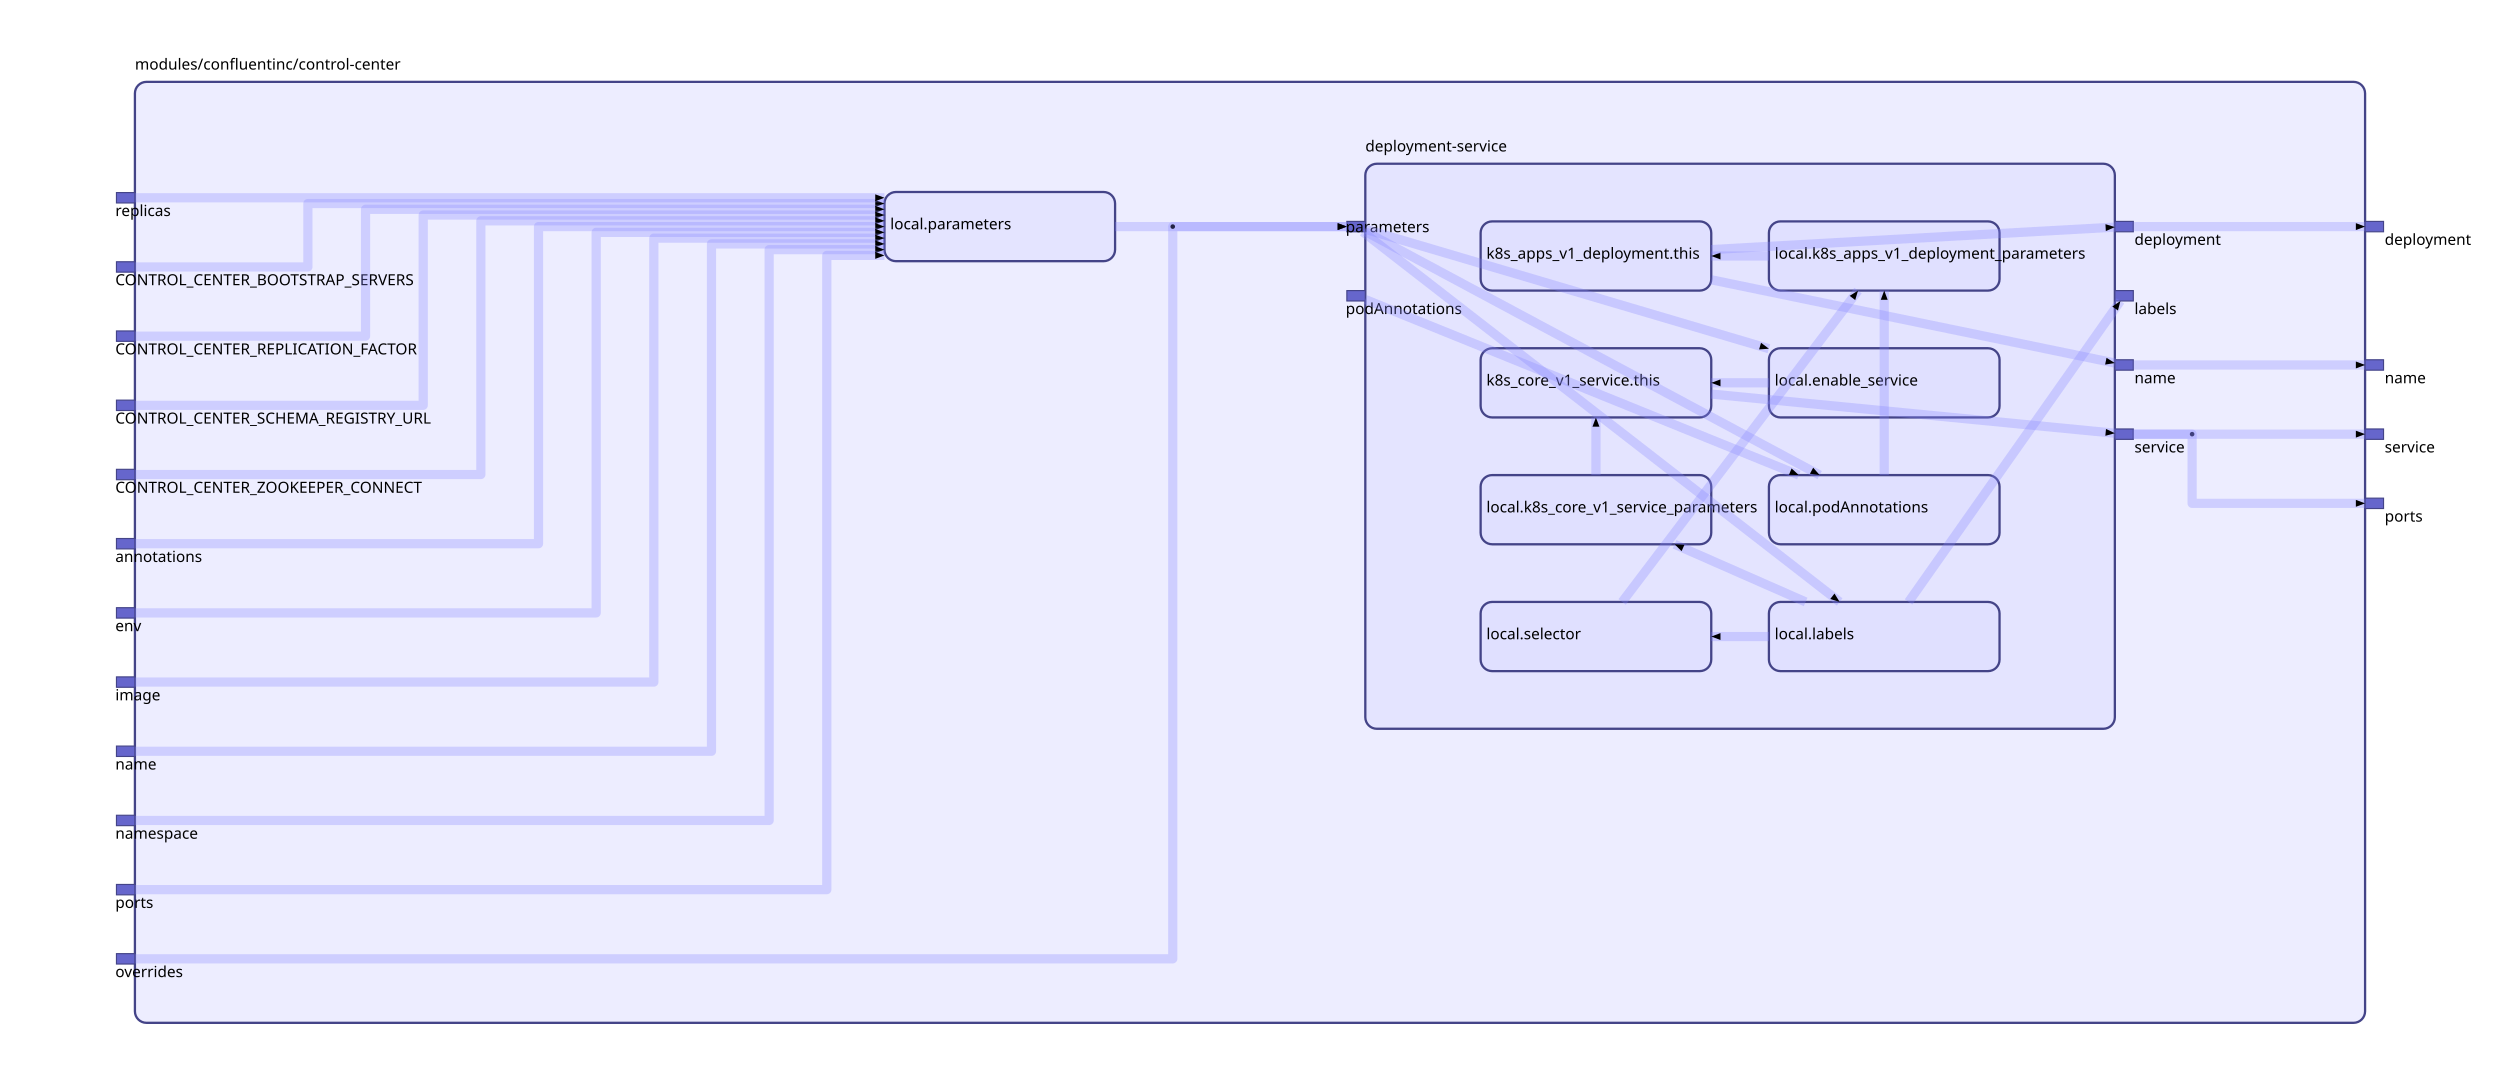
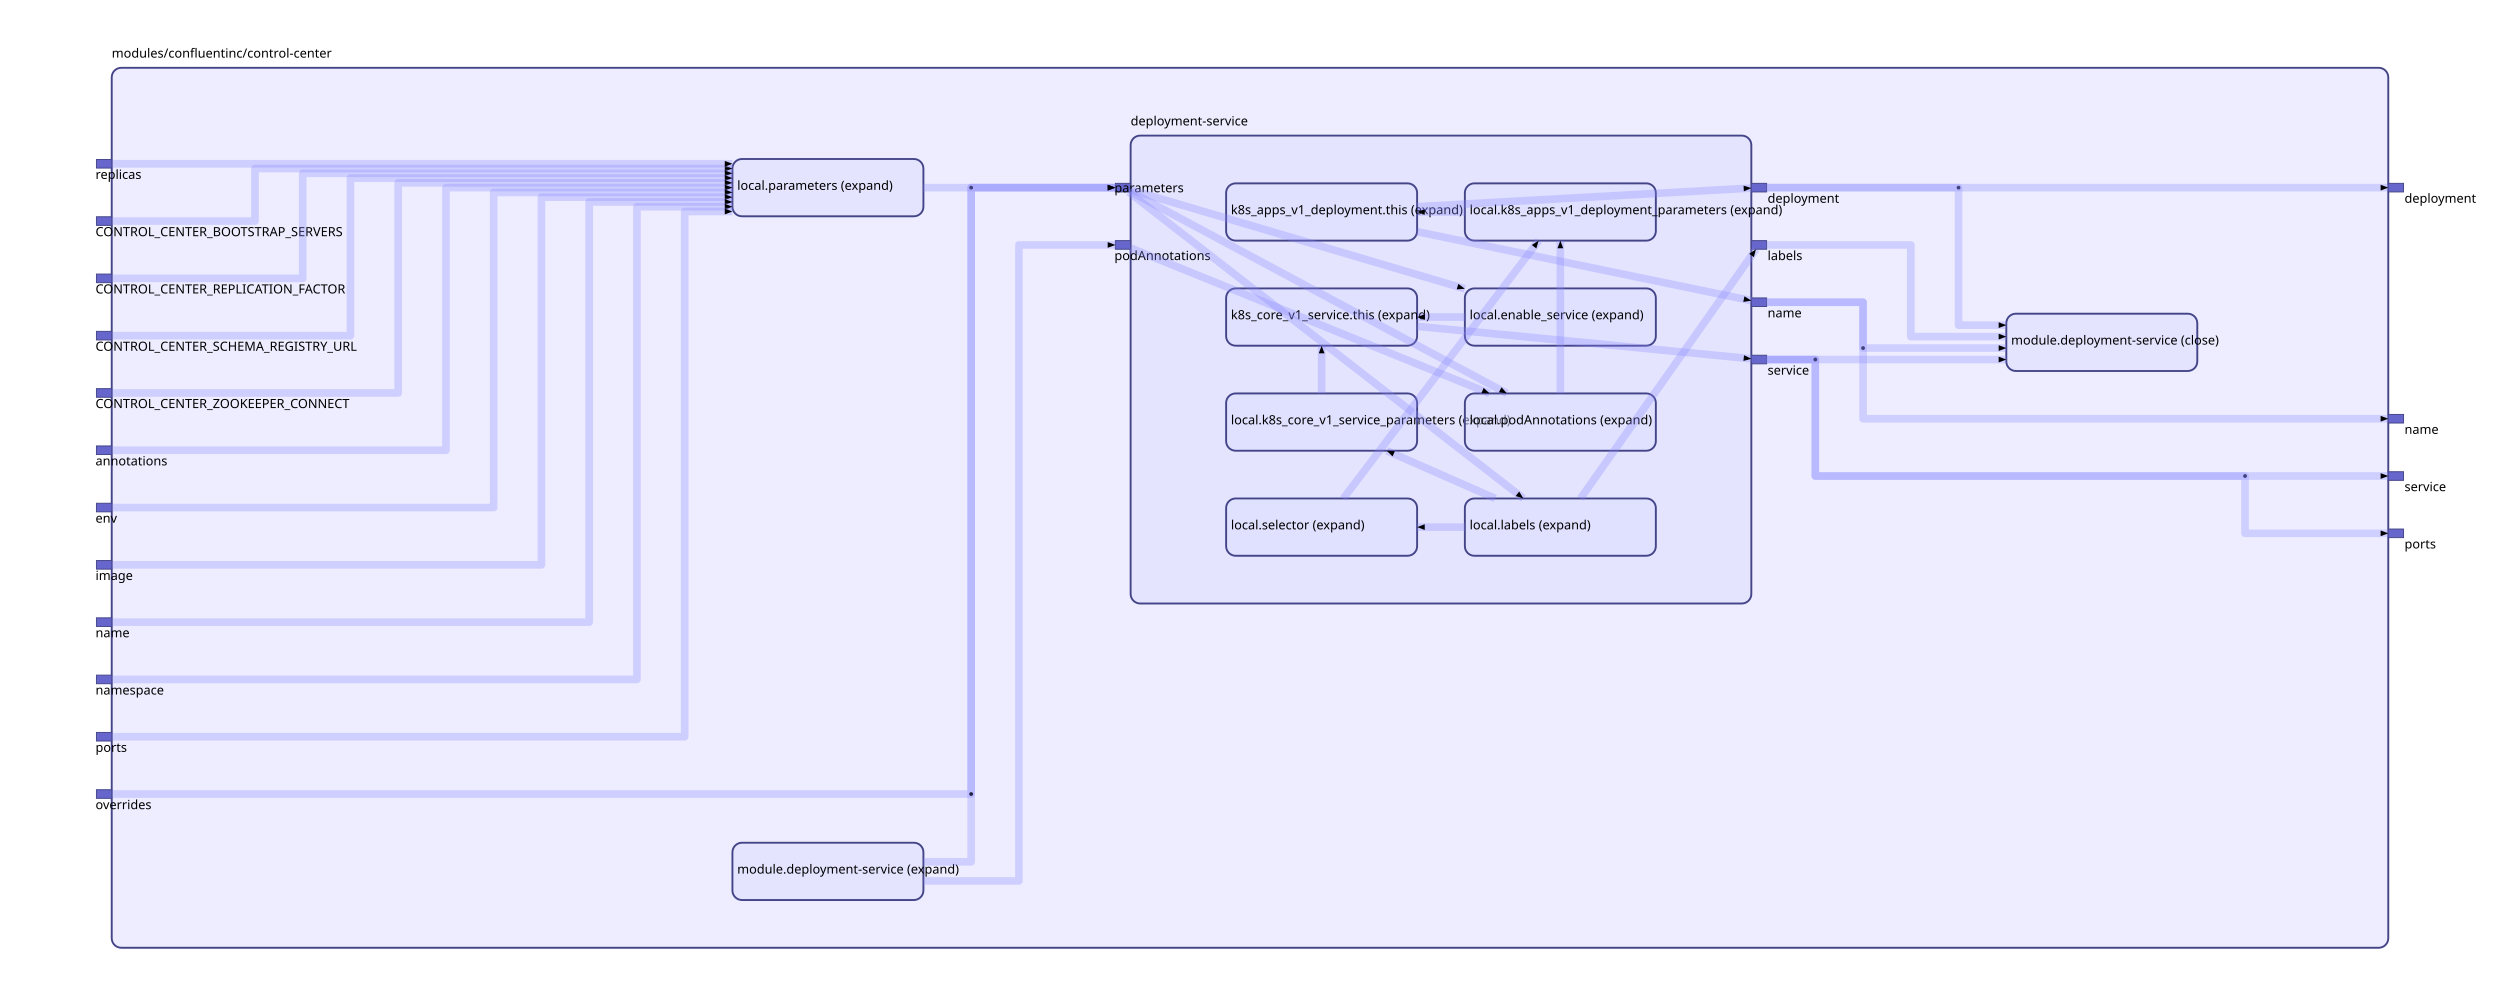
- <svg xmlns="http://www.w3.org/2000/svg" id="sprotty_1" class="sprotty-graph sprotty" tabindex="1002" viewBox="0 0 2168 937">
+ <svg xmlns="http://www.w3.org/2000/svg" id="sprotty_1" class="sprotty-graph sprotty" tabindex="1002" viewBox="0 0 2618 1042.5">
  <style>
.elknode {
    stroke: #448;
    stroke-width: 2;
    fill: #ddf;
    fill-opacity: 0.5;
}

.elkport {
    stroke: #448;
    stroke-width: 1;
    fill: #66c;
}

.elkedge {
    fill: none;
    stroke: #88f;
    stroke-width: 8;
    stroke-opacity: 0.3;
    pointer-events: stroke;
    stroke-linejoin: round;
}

.elkedge:hover {
    stroke: #448;
    stroke-width: 8;
    stroke-opacity: 1;
    stroke-dasharray: 16px;
    stroke-dashoffset: 32px;
    animation: stroke 0.5s linear infinite;
}

@keyframes stroke {
    to {
        stroke-dashoffset: 0;
    }
}

.elkedge.arrow {
    fill: #336;
}

.elklabel {
    stroke-width: 0;
    stroke: #000;
    fill: #000;
    font-family: sans-serif;
    font-size: 10pt;
    dominant-baseline: hanging;
}

.elklabel:hover {
    font-size: 24pt;
}

.elkjunction {
    stroke: none;
    fill: #224;
}

.selected &gt; rect {
    stroke-width: 3;
}

.mouseover {
    stroke: #88f;
}
/*
 * Copyright (C) 2017 TypeFox and others.
 *
 * Licensed under the Apache License, Version 2.0 (the "License"); you may not use this file except in compliance with the License.
 * You may obtain a copy of the License at http://www.apache.org/licenses/LICENSE-2.0
 */

.sprotty {
    padding: 0px;
    font-family: "Helvetica Neue", Helvetica, Arial, sans-serif;
}

.sprotty-hidden {
    display: block;
    position: absolute;
    width: 0px;
    height: 0px;
}

.sprotty-popup {
    font-family: "Helvetica Neue", Helvetica, Arial, sans-serif;
    position: absolute;
    background: white;
    border-radius: 5px;
    border: 1px solid;
    max-width: 400px;
    min-width: 100px;
}

.sprotty-popup &gt; div {
    margin: 10px;
}

.sprotty-popup-closed {
    display: none;
}
</style>
  <g transform="scale(1) translate(0,0)">
    <g id="sprotty_3" transform="translate(117, 71)" opacity="1">
-       <rect class="elknode" x="0" y="0" rx="10" width="1934" height="816" />
+       <rect class="elknode" x="0" y="0" rx="10" width="2384" height="921.5" />
      <g id="sprotty_5" transform="translate(650, 95.5)" opacity="1">
        <rect class="elknode" x="0" y="0" rx="10" width="200" height="60" />
-         <text id="sprotty_6" class="elklabel" transform="translate(5, 22) translate(0, 0)" opacity="1">local.parameters</text>
-       </g>
-       <g id="sprotty_40" transform="translate(1067, 71)" opacity="1">
+         <text id="sprotty_6" class="elklabel" transform="translate(5, 22) translate(0, 0)" opacity="1">local.parameters (expand)</text>
+       </g>
+       <g id="sprotty_40" transform="translate(1984, 257.5)" opacity="1">
+         <rect class="elknode" x="0" y="0" rx="10" width="200" height="60" />
+         <text id="sprotty_41" class="elklabel" transform="translate(5, 22) translate(0, 0)" opacity="1">module.deployment-service (close)</text>
+       </g>
+       <g id="sprotty_42" transform="translate(1067, 71)" opacity="1">
        <rect class="elknode" x="0" y="0" rx="10" width="650" height="490" />
-         <g id="sprotty_42" transform="translate(100, 50)" opacity="1">
-           <rect class="elknode" x="0" y="0" rx="10" width="200" height="60" />
-           <text id="sprotty_43" class="elklabel" transform="translate(5, 22) translate(0, 0)" opacity="1">k8s_apps_v1_deployment.this</text>
-         </g>
-         <g id="sprotty_44" transform="translate(350, 50)" opacity="1">
-           <rect class="elknode" x="0" y="0" rx="10" width="200" height="60" />
-           <text id="sprotty_45" class="elklabel" transform="translate(5, 22) translate(0, 0)" opacity="1">local.k8s_apps_v1_deployment_parameters</text>
-         </g>
-         <g id="sprotty_47" transform="translate(100, 160)" opacity="1">
-           <rect class="elknode" x="0" y="0" rx="10" width="200" height="60" />
-           <text id="sprotty_48" class="elklabel" transform="translate(5, 22) translate(0, 0)" opacity="1">k8s_core_v1_service.this</text>
-         </g>
-         <g id="sprotty_49" transform="translate(350, 160)" opacity="1">
-           <rect class="elknode" x="0" y="0" rx="10" width="200" height="60" />
-           <text id="sprotty_50" class="elklabel" transform="translate(5, 22) translate(0, 0)" opacity="1">local.enable_service</text>
-         </g>
-         <g id="sprotty_52" transform="translate(100, 270)" opacity="1">
-           <rect class="elknode" x="0" y="0" rx="10" width="200" height="60" />
-           <text id="sprotty_53" class="elklabel" transform="translate(5, 22) translate(0, 0)" opacity="1">local.k8s_core_v1_service_parameters</text>
-         </g>
-         <g id="sprotty_58" transform="translate(350, 270)" opacity="1">
-           <rect class="elknode" x="0" y="0" rx="10" width="200" height="60" />
-           <text id="sprotty_59" class="elklabel" transform="translate(5, 22) translate(0, 0)" opacity="1">local.podAnnotations</text>
-         </g>
-         <g id="sprotty_61" transform="translate(100, 380)" opacity="1">
-           <rect class="elknode" x="0" y="0" rx="10" width="200" height="60" />
-           <text id="sprotty_62" class="elklabel" transform="translate(5, 22) translate(0, 0)" opacity="1">local.selector</text>
-         </g>
-         <g id="sprotty_64" transform="translate(350, 380)" opacity="1">
-           <rect class="elknode" x="0" y="0" rx="10" width="200" height="60" />
-           <text id="sprotty_65" class="elklabel" transform="translate(5, 22) translate(0, 0)" opacity="1">local.labels</text>
-         </g>
-         <g id="sprotty_55" transform="translate(-16, 50)" opacity="1">
-           <rect class="elkport" x="0" y="0" width="16" height="9" />
-           <text id="sprotty_56" class="elklabel" transform="translate(-1, -1) translate(0, 0)" opacity="1">parameters</text>
-         </g>
-         <g id="sprotty_69" transform="translate(-16, 110)" opacity="1">
-           <rect class="elkport" x="0" y="0" width="16" height="9" />
-           <text id="sprotty_70" class="elklabel" transform="translate(-1, 10) translate(0, 0)" opacity="1">podAnnotations</text>
-         </g>
-         <g id="sprotty_73" transform="translate(650, 50)" opacity="1">
-           <rect class="elkport" x="0" y="0" width="16" height="9" />
-           <text id="sprotty_74" class="elklabel" transform="translate(17, 10) translate(0, 0)" opacity="1">deployment</text>
-         </g>
-         <g id="sprotty_76" transform="translate(650, 110)" opacity="1">
-           <rect class="elkport" x="0" y="0" width="16" height="9" />
-           <text id="sprotty_77" class="elklabel" transform="translate(17, 10) translate(0, 0)" opacity="1">labels</text>
-         </g>
-         <g id="sprotty_79" transform="translate(650, 170)" opacity="1">
-           <rect class="elkport" x="0" y="0" width="16" height="9" />
-           <text id="sprotty_80" class="elklabel" transform="translate(17, 10) translate(0, 0)" opacity="1">name</text>
-         </g>
-         <g id="sprotty_82" transform="translate(650, 230)" opacity="1">
-           <rect class="elkport" x="0" y="0" width="16" height="9" />
-           <text id="sprotty_83" class="elklabel" transform="translate(17, 10) translate(0, 0)" opacity="1">service</text>
-         </g>
-         <text id="sprotty_41" class="elklabel" transform="translate(0, -21) translate(0, 0)" opacity="1">deployment-service</text>
+         <g id="sprotty_56" transform="translate(100, 50)" opacity="1">
+           <rect class="elknode" x="0" y="0" rx="10" width="200" height="60" />
+           <text id="sprotty_57" class="elklabel" transform="translate(5, 22) translate(0, 0)" opacity="1">k8s_apps_v1_deployment.this (expand)</text>
+         </g>
+         <g id="sprotty_58" transform="translate(350, 50)" opacity="1">
+           <rect class="elknode" x="0" y="0" rx="10" width="200" height="60" />
+           <text id="sprotty_59" class="elklabel" transform="translate(5, 22) translate(0, 0)" opacity="1">local.k8s_apps_v1_deployment_parameters (expand)</text>
+         </g>
+         <g id="sprotty_61" transform="translate(100, 160)" opacity="1">
+           <rect class="elknode" x="0" y="0" rx="10" width="200" height="60" />
+           <text id="sprotty_62" class="elklabel" transform="translate(5, 22) translate(0, 0)" opacity="1">k8s_core_v1_service.this (expand)</text>
+         </g>
+         <g id="sprotty_63" transform="translate(350, 160)" opacity="1">
+           <rect class="elknode" x="0" y="0" rx="10" width="200" height="60" />
+           <text id="sprotty_64" class="elklabel" transform="translate(5, 22) translate(0, 0)" opacity="1">local.enable_service (expand)</text>
+         </g>
+         <g id="sprotty_66" transform="translate(100, 270)" opacity="1">
+           <rect class="elknode" x="0" y="0" rx="10" width="200" height="60" />
+           <text id="sprotty_67" class="elklabel" transform="translate(5, 22) translate(0, 0)" opacity="1">local.k8s_core_v1_service_parameters (expand)</text>
+         </g>
+         <g id="sprotty_72" transform="translate(350, 270)" opacity="1">
+           <rect class="elknode" x="0" y="0" rx="10" width="200" height="60" />
+           <text id="sprotty_73" class="elklabel" transform="translate(5, 22) translate(0, 0)" opacity="1">local.podAnnotations (expand)</text>
+         </g>
+         <g id="sprotty_75" transform="translate(100, 380)" opacity="1">
+           <rect class="elknode" x="0" y="0" rx="10" width="200" height="60" />
+           <text id="sprotty_76" class="elklabel" transform="translate(5, 22) translate(0, 0)" opacity="1">local.selector (expand)</text>
+         </g>
+         <g id="sprotty_78" transform="translate(350, 380)" opacity="1">
+           <rect class="elknode" x="0" y="0" rx="10" width="200" height="60" />
+           <text id="sprotty_79" class="elklabel" transform="translate(5, 22) translate(0, 0)" opacity="1">local.labels (expand)</text>
+         </g>
+         <g id="sprotty_44" transform="translate(650, 50)" opacity="1">
+           <rect class="elkport" x="0" y="0" width="16" height="9" />
+           <text id="sprotty_45" class="elklabel" transform="translate(17, 10) translate(0, 0)" opacity="1">deployment</text>
+         </g>
+         <g id="sprotty_47" transform="translate(650, 110)" opacity="1">
+           <rect class="elkport" x="0" y="0" width="16" height="9" />
+           <text id="sprotty_48" class="elklabel" transform="translate(17, 10) translate(0, 0)" opacity="1">labels</text>
+         </g>
+         <g id="sprotty_50" transform="translate(650, 170)" opacity="1">
+           <rect class="elkport" x="0" y="0" width="16" height="9" />
+           <text id="sprotty_51" class="elklabel" transform="translate(17, 10) translate(0, 0)" opacity="1">name</text>
+         </g>
+         <g id="sprotty_53" transform="translate(650, 230)" opacity="1">
+           <rect class="elkport" x="0" y="0" width="16" height="9" />
+           <text id="sprotty_54" class="elklabel" transform="translate(17, 10) translate(0, 0)" opacity="1">service</text>
+         </g>
+         <g id="sprotty_69" transform="translate(-16, 50)" opacity="1">
+           <rect class="elkport" x="0" y="0" width="16" height="9" />
+           <text id="sprotty_70" class="elklabel" transform="translate(-1, -1) translate(0, 0)" opacity="1">parameters</text>
+         </g>
+         <g id="sprotty_83" transform="translate(-16, 110)" opacity="1">
+           <rect class="elkport" x="0" y="0" width="16" height="9" />
+           <text id="sprotty_84" class="elklabel" transform="translate(-1, 10) translate(0, 0)" opacity="1">podAnnotations</text>
+         </g>
+         <text id="sprotty_43" class="elklabel" transform="translate(0, -21) translate(0, 0)" opacity="1">deployment-service</text>
+       </g>
+       <g id="sprotty_92" transform="translate(650, 811.5)" opacity="1">
+         <rect class="elknode" x="0" y="0" rx="10" width="200" height="60" />
+         <text id="sprotty_93" class="elklabel" transform="translate(5, 22) translate(0, 0)" opacity="1">module.deployment-service (expand)</text>
      </g>
      <g id="sprotty_7" transform="translate(-16, 156)" opacity="1">
        <rect class="elkport" x="0" y="0" width="16" height="9" />
        <text id="sprotty_8" class="elklabel" transform="translate(-1, 10) translate(0, 0)" opacity="1">CONTROL_CENTER_BOOTSTRAP_SERVERS</text>
      </g>
      <g id="sprotty_10" transform="translate(-16, 216)" opacity="1">
        <rect class="elkport" x="0" y="0" width="16" height="9" />
        <text id="sprotty_11" class="elklabel" transform="translate(-1, 10) translate(0, 0)" opacity="1">CONTROL_CENTER_REPLICATION_FACTOR</text>
      </g>
      <g id="sprotty_13" transform="translate(-16, 276)" opacity="1">
        <rect class="elkport" x="0" y="0" width="16" height="9" />
        <text id="sprotty_14" class="elklabel" transform="translate(-1, 10) translate(0, 0)" opacity="1">CONTROL_CENTER_SCHEMA_REGISTRY_URL</text>
      </g>
      <g id="sprotty_16" transform="translate(-16, 336)" opacity="1">
        <rect class="elkport" x="0" y="0" width="16" height="9" />
        <text id="sprotty_17" class="elklabel" transform="translate(-1, 10) translate(0, 0)" opacity="1">CONTROL_CENTER_ZOOKEEPER_CONNECT</text>
      </g>
      <g id="sprotty_19" transform="translate(-16, 396)" opacity="1">
        <rect class="elkport" x="0" y="0" width="16" height="9" />
        <text id="sprotty_20" class="elklabel" transform="translate(-1, 10) translate(0, 0)" opacity="1">annotations</text>
      </g>
      <g id="sprotty_22" transform="translate(-16, 456)" opacity="1">
        <rect class="elkport" x="0" y="0" width="16" height="9" />
        <text id="sprotty_23" class="elklabel" transform="translate(-1, 10) translate(0, 0)" opacity="1">env</text>
      </g>
      <g id="sprotty_25" transform="translate(-16, 516)" opacity="1">
        <rect class="elkport" x="0" y="0" width="16" height="9" />
        <text id="sprotty_26" class="elklabel" transform="translate(-1, 10) translate(0, 0)" opacity="1">image</text>
      </g>
      <g id="sprotty_28" transform="translate(-16, 576)" opacity="1">
        <rect class="elkport" x="0" y="0" width="16" height="9" />
        <text id="sprotty_29" class="elklabel" transform="translate(-1, 10) translate(0, 0)" opacity="1">name</text>
      </g>
      <g id="sprotty_31" transform="translate(-16, 636)" opacity="1">
        <rect class="elkport" x="0" y="0" width="16" height="9" />
        <text id="sprotty_32" class="elklabel" transform="translate(-1, 10) translate(0, 0)" opacity="1">namespace</text>
      </g>
      <g id="sprotty_34" transform="translate(-16, 696)" opacity="1">
        <rect class="elkport" x="0" y="0" width="16" height="9" />
        <text id="sprotty_35" class="elklabel" transform="translate(-1, 10) translate(0, 0)" opacity="1">ports</text>
      </g>
      <g id="sprotty_37" transform="translate(-16, 96)" opacity="1">
        <rect class="elkport" x="0" y="0" width="16" height="9" />
        <text id="sprotty_38" class="elklabel" transform="translate(-1, 10) translate(0, 0)" opacity="1">replicas</text>
      </g>
-       <g id="sprotty_86" transform="translate(-16, 756)" opacity="1">
-         <rect class="elkport" x="0" y="0" width="16" height="9" />
-         <text id="sprotty_87" class="elklabel" transform="translate(-1, 10) translate(0, 0)" opacity="1">overrides</text>
-       </g>
-       <g id="sprotty_89" transform="translate(1934, 121)" opacity="1">
-         <rect class="elkport" x="0" y="0" width="16" height="9" />
-         <text id="sprotty_90" class="elklabel" transform="translate(17, 10) translate(0, 0)" opacity="1">deployment</text>
-       </g>
-       <g id="sprotty_92" transform="translate(1934, 241)" opacity="1">
-         <rect class="elkport" x="0" y="0" width="16" height="9" />
-         <text id="sprotty_93" class="elklabel" transform="translate(17, 10) translate(0, 0)" opacity="1">name</text>
-       </g>
-       <g id="sprotty_95" transform="translate(1934, 361)" opacity="1">
-         <rect class="elkport" x="0" y="0" width="16" height="9" />
-         <text id="sprotty_96" class="elklabel" transform="translate(17, 10) translate(0, 0)" opacity="1">ports</text>
-       </g>
-       <g id="sprotty_98" transform="translate(1934, 301)" opacity="1">
-         <rect class="elkport" x="0" y="0" width="16" height="9" />
-         <text id="sprotty_99" class="elklabel" transform="translate(17, 10) translate(0, 0)" opacity="1">service</text>
+       <g id="sprotty_95" transform="translate(-16, 756)" opacity="1">
+         <rect class="elkport" x="0" y="0" width="16" height="9" />
+         <text id="sprotty_96" class="elklabel" transform="translate(-1, 10) translate(0, 0)" opacity="1">overrides</text>
+       </g>
+       <g id="sprotty_99" transform="translate(2384, 121)" opacity="1">
+         <rect class="elkport" x="0" y="0" width="16" height="9" />
+         <text id="sprotty_100" class="elklabel" transform="translate(17, 10) translate(0, 0)" opacity="1">deployment</text>
+       </g>
+       <g id="sprotty_102" transform="translate(2384, 363)" opacity="1">
+         <rect class="elkport" x="0" y="0" width="16" height="9" />
+         <text id="sprotty_103" class="elklabel" transform="translate(17, 10) translate(0, 0)" opacity="1">name</text>
+       </g>
+       <g id="sprotty_105" transform="translate(2384, 483)" opacity="1">
+         <rect class="elkport" x="0" y="0" width="16" height="9" />
+         <text id="sprotty_106" class="elklabel" transform="translate(17, 10) translate(0, 0)" opacity="1">ports</text>
+       </g>
+       <g id="sprotty_108" transform="translate(2384, 423)" opacity="1">
+         <rect class="elkport" x="0" y="0" width="16" height="9" />
+         <text id="sprotty_109" class="elklabel" transform="translate(17, 10) translate(0, 0)" opacity="1">service</text>
      </g>
      <text id="sprotty_4" class="elklabel" transform="translate(0, -21) translate(0, 0)" opacity="1">modules/confluentinc/control-center</text>
      <g id="sprotty_9" class="sprotty-edge" opacity="1">
        <path class="elkedge" d="M 0,160.5 L 150,160.5 L 150,105.5 L 650,105.5" />
        <path class="edge arrow" d="M 0,0 L 8,-3 L 8,3 Z" transform="rotate(180 650 105.5) translate(650 105.5)" />
      </g>
      <g id="sprotty_12" class="sprotty-edge" opacity="1">
        <path class="elkedge" d="M 0,220.5 L 200,220.5 L 200,110.5 L 650,110.5" />
        <path class="edge arrow" d="M 0,0 L 8,-3 L 8,3 Z" transform="rotate(180 650 110.5) translate(650 110.5)" />
      </g>
      <g id="sprotty_15" class="sprotty-edge" opacity="1">
        <path class="elkedge" d="M 0,280.5 L 250,280.5 L 250,115.5 L 650,115.5" />
        <path class="edge arrow" d="M 0,0 L 8,-3 L 8,3 Z" transform="rotate(180 650 115.5) translate(650 115.5)" />
      </g>
      <g id="sprotty_18" class="sprotty-edge" opacity="1">
        <path class="elkedge" d="M 0,340.5 L 300,340.5 L 300,120.5 L 650,120.5" />
        <path class="edge arrow" d="M 0,0 L 8,-3 L 8,3 Z" transform="rotate(180 650 120.5) translate(650 120.5)" />
      </g>
      <g id="sprotty_21" class="sprotty-edge" opacity="1">
        <path class="elkedge" d="M 0,400.5 L 350,400.5 L 350,125.5 L 650,125.5" />
        <path class="edge arrow" d="M 0,0 L 8,-3 L 8,3 Z" transform="rotate(180 650 125.5) translate(650 125.5)" />
      </g>
      <g id="sprotty_24" class="sprotty-edge" opacity="1">
        <path class="elkedge" d="M 0,460.5 L 400,460.5 L 400,130.5 L 650,130.5" />
        <path class="edge arrow" d="M 0,0 L 8,-3 L 8,3 Z" transform="rotate(180 650 130.5) translate(650 130.5)" />
      </g>
      <g id="sprotty_27" class="sprotty-edge" opacity="1">
        <path class="elkedge" d="M 0,520.5 L 450,520.5 L 450,135.5 L 650,135.5" />
        <path class="edge arrow" d="M 0,0 L 8,-3 L 8,3 Z" transform="rotate(180 650 135.5) translate(650 135.5)" />
      </g>
      <g id="sprotty_30" class="sprotty-edge" opacity="1">
        <path class="elkedge" d="M 0,580.5 L 500,580.5 L 500,140.5 L 650,140.5" />
        <path class="edge arrow" d="M 0,0 L 8,-3 L 8,3 Z" transform="rotate(180 650 140.5) translate(650 140.5)" />
      </g>
      <g id="sprotty_33" class="sprotty-edge" opacity="1">
        <path class="elkedge" d="M 0,640.5 L 550,640.5 L 550,145.5 L 650,145.5" />
        <path class="edge arrow" d="M 0,0 L 8,-3 L 8,3 Z" transform="rotate(180 650 145.5) translate(650 145.5)" />
      </g>
      <g id="sprotty_36" class="sprotty-edge" opacity="1">
        <path class="elkedge" d="M 0,700.5 L 600,700.5 L 600,150.5 L 650,150.5" />
        <path class="edge arrow" d="M 0,0 L 8,-3 L 8,3 Z" transform="rotate(180 650 150.5) translate(650 150.5)" />
      </g>
      <g id="sprotty_39" class="sprotty-edge" opacity="1">
        <path class="elkedge" d="M 0,100.5 L 650,100.5" />
        <path class="edge arrow" d="M 0,0 L 8,-3 L 8,3 Z" transform="rotate(180 650 100.5) translate(650 100.5)" />
      </g>
      <g id="sprotty_46" class="sprotty-edge" opacity="1">
+         <path class="elkedge" d="M 1733,125.5 L 1934,125.5 L 1934,269.5 L 1984,269.5" />
+         <path class="edge arrow" d="M 0,0 L 8,-3 L 8,3 Z" transform="rotate(180 1984 269.5) translate(1984 269.5)" />
+         <g id="sprotty_46_j0" transform="translate(1934, 125.5)" opacity="1">
+           <circle class="elkjunction" r="2" />
+         </g>
+       </g>
+       <g id="sprotty_49" class="sprotty-edge" opacity="1">
+         <path class="elkedge" d="M 1733,185.5 L 1884,185.5 L 1884,281.5 L 1984,281.5" />
+         <path class="edge arrow" d="M 0,0 L 8,-3 L 8,3 Z" transform="rotate(180 1984 281.5) translate(1984 281.5)" />
+       </g>
+       <g id="sprotty_52" class="sprotty-edge" opacity="1">
+         <path class="elkedge" d="M 1733,245.5 L 1834,245.5 L 1834,293.5 L 1984,293.5" />
+         <path class="edge arrow" d="M 0,0 L 8,-3 L 8,3 Z" transform="rotate(180 1984 293.5) translate(1984 293.5)" />
+         <g id="sprotty_52_j0" transform="translate(1834, 293.5)" opacity="1">
+           <circle class="elkjunction" r="2" />
+         </g>
+       </g>
+       <g id="sprotty_55" class="sprotty-edge" opacity="1">
+         <path class="elkedge" d="M 1733,305.5 L 1984,305.5" />
+         <path class="edge arrow" d="M 0,0 L 8,-3 L 8,3 Z" transform="rotate(180 1984 305.5) translate(1984 305.5)" />
+       </g>
+       <g id="sprotty_60" class="sprotty-edge" opacity="1">
        <path class="elkedge" d="M 1417,151 L 1367,151" />
        <path class="edge arrow" d="M 0,0 L 8,-3 L 8,3 Z" transform="rotate(0 1367 151) translate(1367 151)" />
      </g>
-       <g id="sprotty_51" class="sprotty-edge" opacity="1">
+       <g id="sprotty_65" class="sprotty-edge" opacity="1">
        <path class="elkedge" d="M 1417,261 L 1367,261" />
        <path class="edge arrow" d="M 0,0 L 8,-3 L 8,3 Z" transform="rotate(0 1367 261) translate(1367 261)" />
      </g>
-       <g id="sprotty_54" class="sprotty-edge" opacity="1">
+       <g id="sprotty_68" class="sprotty-edge" opacity="1">
        <path class="elkedge" d="M 1267,341 L 1267,291" />
        <path class="edge arrow" d="M 0,0 L 8,-3 L 8,3 Z" transform="rotate(90 1267 291) translate(1267 291)" />
      </g>
-       <g id="sprotty_57" class="sprotty-edge" opacity="1">
+       <g id="sprotty_71" class="sprotty-edge" opacity="1">
        <path class="elkedge" d="M 1067,127.867 L 1417,231.415" />
        <path class="edge arrow" d="M 0,0 L 8,-3 L 8,3 Z" transform="rotate(-163.5191 1417 231.4148) translate(1417 231.4148)" />
      </g>
-       <g id="sprotty_60" class="sprotty-edge" opacity="1">
+       <g id="sprotty_74" class="sprotty-edge" opacity="1">
        <path class="elkedge" d="M 1517,341 L 1517,181" />
        <path class="edge arrow" d="M 0,0 L 8,-3 L 8,3 Z" transform="rotate(90 1517 181) translate(1517 181)" />
      </g>
-       <g id="sprotty_63" class="sprotty-edge" opacity="1">
+       <g id="sprotty_77" class="sprotty-edge" opacity="1">
        <path class="elkedge" d="M 1289.727,451 L 1494.273,181" />
        <path class="edge arrow" d="M 0,0 L 8,-3 L 8,3 Z" transform="rotate(127.1467 1494.273 181) translate(1494.273 181)" />
      </g>
-       <g id="sprotty_66" class="sprotty-edge" opacity="1">
+       <g id="sprotty_80" class="sprotty-edge" opacity="1">
        <path class="elkedge" d="M 1448.818,451 L 1335.182,401" />
        <path class="edge arrow" d="M 0,0 L 8,-3 L 8,3 Z" transform="rotate(23.74949 1335.182 401) translate(1335.182 401)" />
      </g>
-       <g id="sprotty_67" class="sprotty-edge" opacity="1">
+       <g id="sprotty_81" class="sprotty-edge" opacity="1">
        <path class="elkedge" d="M 1064.797,130 L 1478.35,451" />
        <path class="edge arrow" d="M 0,0 L 8,-3 L 8,3 Z" transform="rotate(-142.1814 1478.35 451) translate(1478.35 451)" />
      </g>
-       <g id="sprotty_68" class="sprotty-edge" opacity="1">
+       <g id="sprotty_82" class="sprotty-edge" opacity="1">
        <path class="elkedge" d="M 1067,129.788 L 1461.033,341" />
        <path class="edge arrow" d="M 0,0 L 8,-3 L 8,3 Z" transform="rotate(-151.8075 1461.033 341) translate(1461.033 341)" />
      </g>
-       <g id="sprotty_71" class="sprotty-edge" opacity="1">
+       <g id="sprotty_85" class="sprotty-edge" opacity="1">
        <path class="elkedge" d="M 1067,188.74 L 1442.93,341" />
        <path class="edge arrow" d="M 0,0 L 8,-3 L 8,3 Z" transform="rotate(-157.951 1442.93 341) translate(1442.93 341)" />
      </g>
-       <g id="sprotty_72" class="sprotty-edge" opacity="1">
+       <g id="sprotty_86" class="sprotty-edge" opacity="1">
        <path class="elkedge" d="M 1417,481 L 1367,481" />
        <path class="edge arrow" d="M 0,0 L 8,-3 L 8,3 Z" transform="rotate(0 1367 481) translate(1367 481)" />
      </g>
-       <g id="sprotty_75" class="sprotty-edge" opacity="1">
+       <g id="sprotty_87" class="sprotty-edge" opacity="1">
        <path class="elkedge" d="M 1367,145.432 L 1717,125.945" />
        <path class="edge arrow" d="M 0,0 L 8,-3 L 8,3 Z" transform="rotate(176.8132 1717 125.9454) translate(1717 125.9454)" />
      </g>
-       <g id="sprotty_78" class="sprotty-edge" opacity="1">
+       <g id="sprotty_88" class="sprotty-edge" opacity="1">
        <path class="elkedge" d="M 1538.117,451 L 1721.832,190" />
        <path class="edge arrow" d="M 0,0 L 8,-3 L 8,3 Z" transform="rotate(125.1414 1721.832 190) translate(1721.832 190)" />
      </g>
-       <g id="sprotty_81" class="sprotty-edge" opacity="1">
+       <g id="sprotty_89" class="sprotty-edge" opacity="1">
        <path class="elkedge" d="M 1367,171.633 L 1717,243.849" />
        <path class="edge arrow" d="M 0,0 L 8,-3 L 8,3 Z" transform="rotate(-168.3417 1717 243.8493) translate(1717 243.8493)" />
      </g>
-       <g id="sprotty_84" class="sprotty-edge" opacity="1">
+       <g id="sprotty_90" class="sprotty-edge" opacity="1">
        <path class="elkedge" d="M 1367,270.716 L 1717,304.723" />
        <path class="edge arrow" d="M 0,0 L 8,-3 L 8,3 Z" transform="rotate(-174.4505 1717 304.7227) translate(1717 304.7227)" />
      </g>
-       <g id="sprotty_85" class="sprotty-edge" opacity="1">
+       <g id="sprotty_91" class="sprotty-edge" opacity="1">
        <path class="elkedge" d="M 850,125.5 L 1051,125.5" />
        <path class="edge arrow" d="M 0,0 L 8,-3 L 8,3 Z" transform="rotate(180 1051 125.5) translate(1051 125.5)" />
      </g>
-       <g id="sprotty_88" class="sprotty-edge" opacity="1">
+       <g id="sprotty_94" class="sprotty-edge" opacity="1">
+         <path class="elkedge" d="M 850,831.5 L 900,831.5 L 900,125.5 L 1051,125.5" />
+         <path class="edge arrow" d="M 0,0 L 8,-3 L 8,3 Z" transform="rotate(180 1051 125.5) translate(1051 125.5)" />
+         <g id="sprotty_94_j0" transform="translate(900, 125.5)" opacity="1">
+           <circle class="elkjunction" r="2" />
+         </g>
+       </g>
+       <g id="sprotty_97" class="sprotty-edge" opacity="1">
        <path class="elkedge" d="M 0,760.5 L 900,760.5 L 900,125.5 L 1051,125.5" />
        <path class="edge arrow" d="M 0,0 L 8,-3 L 8,3 Z" transform="rotate(180 1051 125.5) translate(1051 125.5)" />
-         <g id="sprotty_88_j0" transform="translate(900, 125.5)" opacity="1">
-           <circle class="elkjunction" r="2" />
-         </g>
-       </g>
-       <g id="sprotty_91" class="sprotty-edge" opacity="1">
-         <path class="elkedge" d="M 1733,125.5 L 1934,125.5" />
-         <path class="edge arrow" d="M 0,0 L 8,-3 L 8,3 Z" transform="rotate(180 1934 125.5) translate(1934 125.5)" />
-       </g>
-       <g id="sprotty_94" class="sprotty-edge" opacity="1">
-         <path class="elkedge" d="M 1733,245.5 L 1934,245.5" />
-         <path class="edge arrow" d="M 0,0 L 8,-3 L 8,3 Z" transform="rotate(180 1934 245.5) translate(1934 245.5)" />
-       </g>
-       <g id="sprotty_97" class="sprotty-edge" opacity="1">
-         <path class="elkedge" d="M 1733,305.5 L 1784,305.5 L 1784,365.5 L 1934,365.5" />
-         <path class="edge arrow" d="M 0,0 L 8,-3 L 8,3 Z" transform="rotate(180 1934 365.5) translate(1934 365.5)" />
-         <g id="sprotty_97_j0" transform="translate(1784, 305.5)" opacity="1">
-           <circle class="elkjunction" r="2" />
-         </g>
-       </g>
-       <g id="sprotty_100" class="sprotty-edge" opacity="1">
-         <path class="elkedge" d="M 1733,305.5 L 1934,305.5" />
-         <path class="edge arrow" d="M 0,0 L 8,-3 L 8,3 Z" transform="rotate(180 1934 305.5) translate(1934 305.5)" />
+         <g id="sprotty_97_j0" transform="translate(900, 760.5)" opacity="1">
+           <circle class="elkjunction" r="2" />
+         </g>
+       </g>
+       <g id="sprotty_98" class="sprotty-edge" opacity="1">
+         <path class="elkedge" d="M 850,851.5 L 950,851.5 L 950,185.5 L 1051,185.5" />
+         <path class="edge arrow" d="M 0,0 L 8,-3 L 8,3 Z" transform="rotate(180 1051 185.5) translate(1051 185.5)" />
+       </g>
+       <g id="sprotty_101" class="sprotty-edge" opacity="1">
+         <path class="elkedge" d="M 1733,125.5 L 2384,125.5" />
+         <path class="edge arrow" d="M 0,0 L 8,-3 L 8,3 Z" transform="rotate(180 2384 125.5) translate(2384 125.5)" />
+       </g>
+       <g id="sprotty_104" class="sprotty-edge" opacity="1">
+         <path class="elkedge" d="M 1733,245.5 L 1834,245.5 L 1834,367.5 L 2384,367.5" />
+         <path class="edge arrow" d="M 0,0 L 8,-3 L 8,3 Z" transform="rotate(180 2384 367.5) translate(2384 367.5)" />
+       </g>
+       <g id="sprotty_107" class="sprotty-edge" opacity="1">
+         <path class="elkedge" d="M 1733,305.5 L 1784,305.5 L 1784,427.5 L 2234,427.5 L 2234,487.5 L 2384,487.5" />
+         <path class="edge arrow" d="M 0,0 L 8,-3 L 8,3 Z" transform="rotate(180 2384 487.5) translate(2384 487.5)" />
+         <g id="sprotty_107_j0" transform="translate(1784, 305.5)" opacity="1">
+           <circle class="elkjunction" r="2" />
+         </g>
+         <g id="sprotty_107_j1" transform="translate(2234, 427.5)" opacity="1">
+           <circle class="elkjunction" r="2" />
+         </g>
+       </g>
+       <g id="sprotty_110" class="sprotty-edge" opacity="1">
+         <path class="elkedge" d="M 1733,305.5 L 1784,305.5 L 1784,427.5 L 2384,427.5" />
+         <path class="edge arrow" d="M 0,0 L 8,-3 L 8,3 Z" transform="rotate(180 2384 427.5) translate(2384 427.5)" />
      </g>
    </g>
  </g>
</svg>
